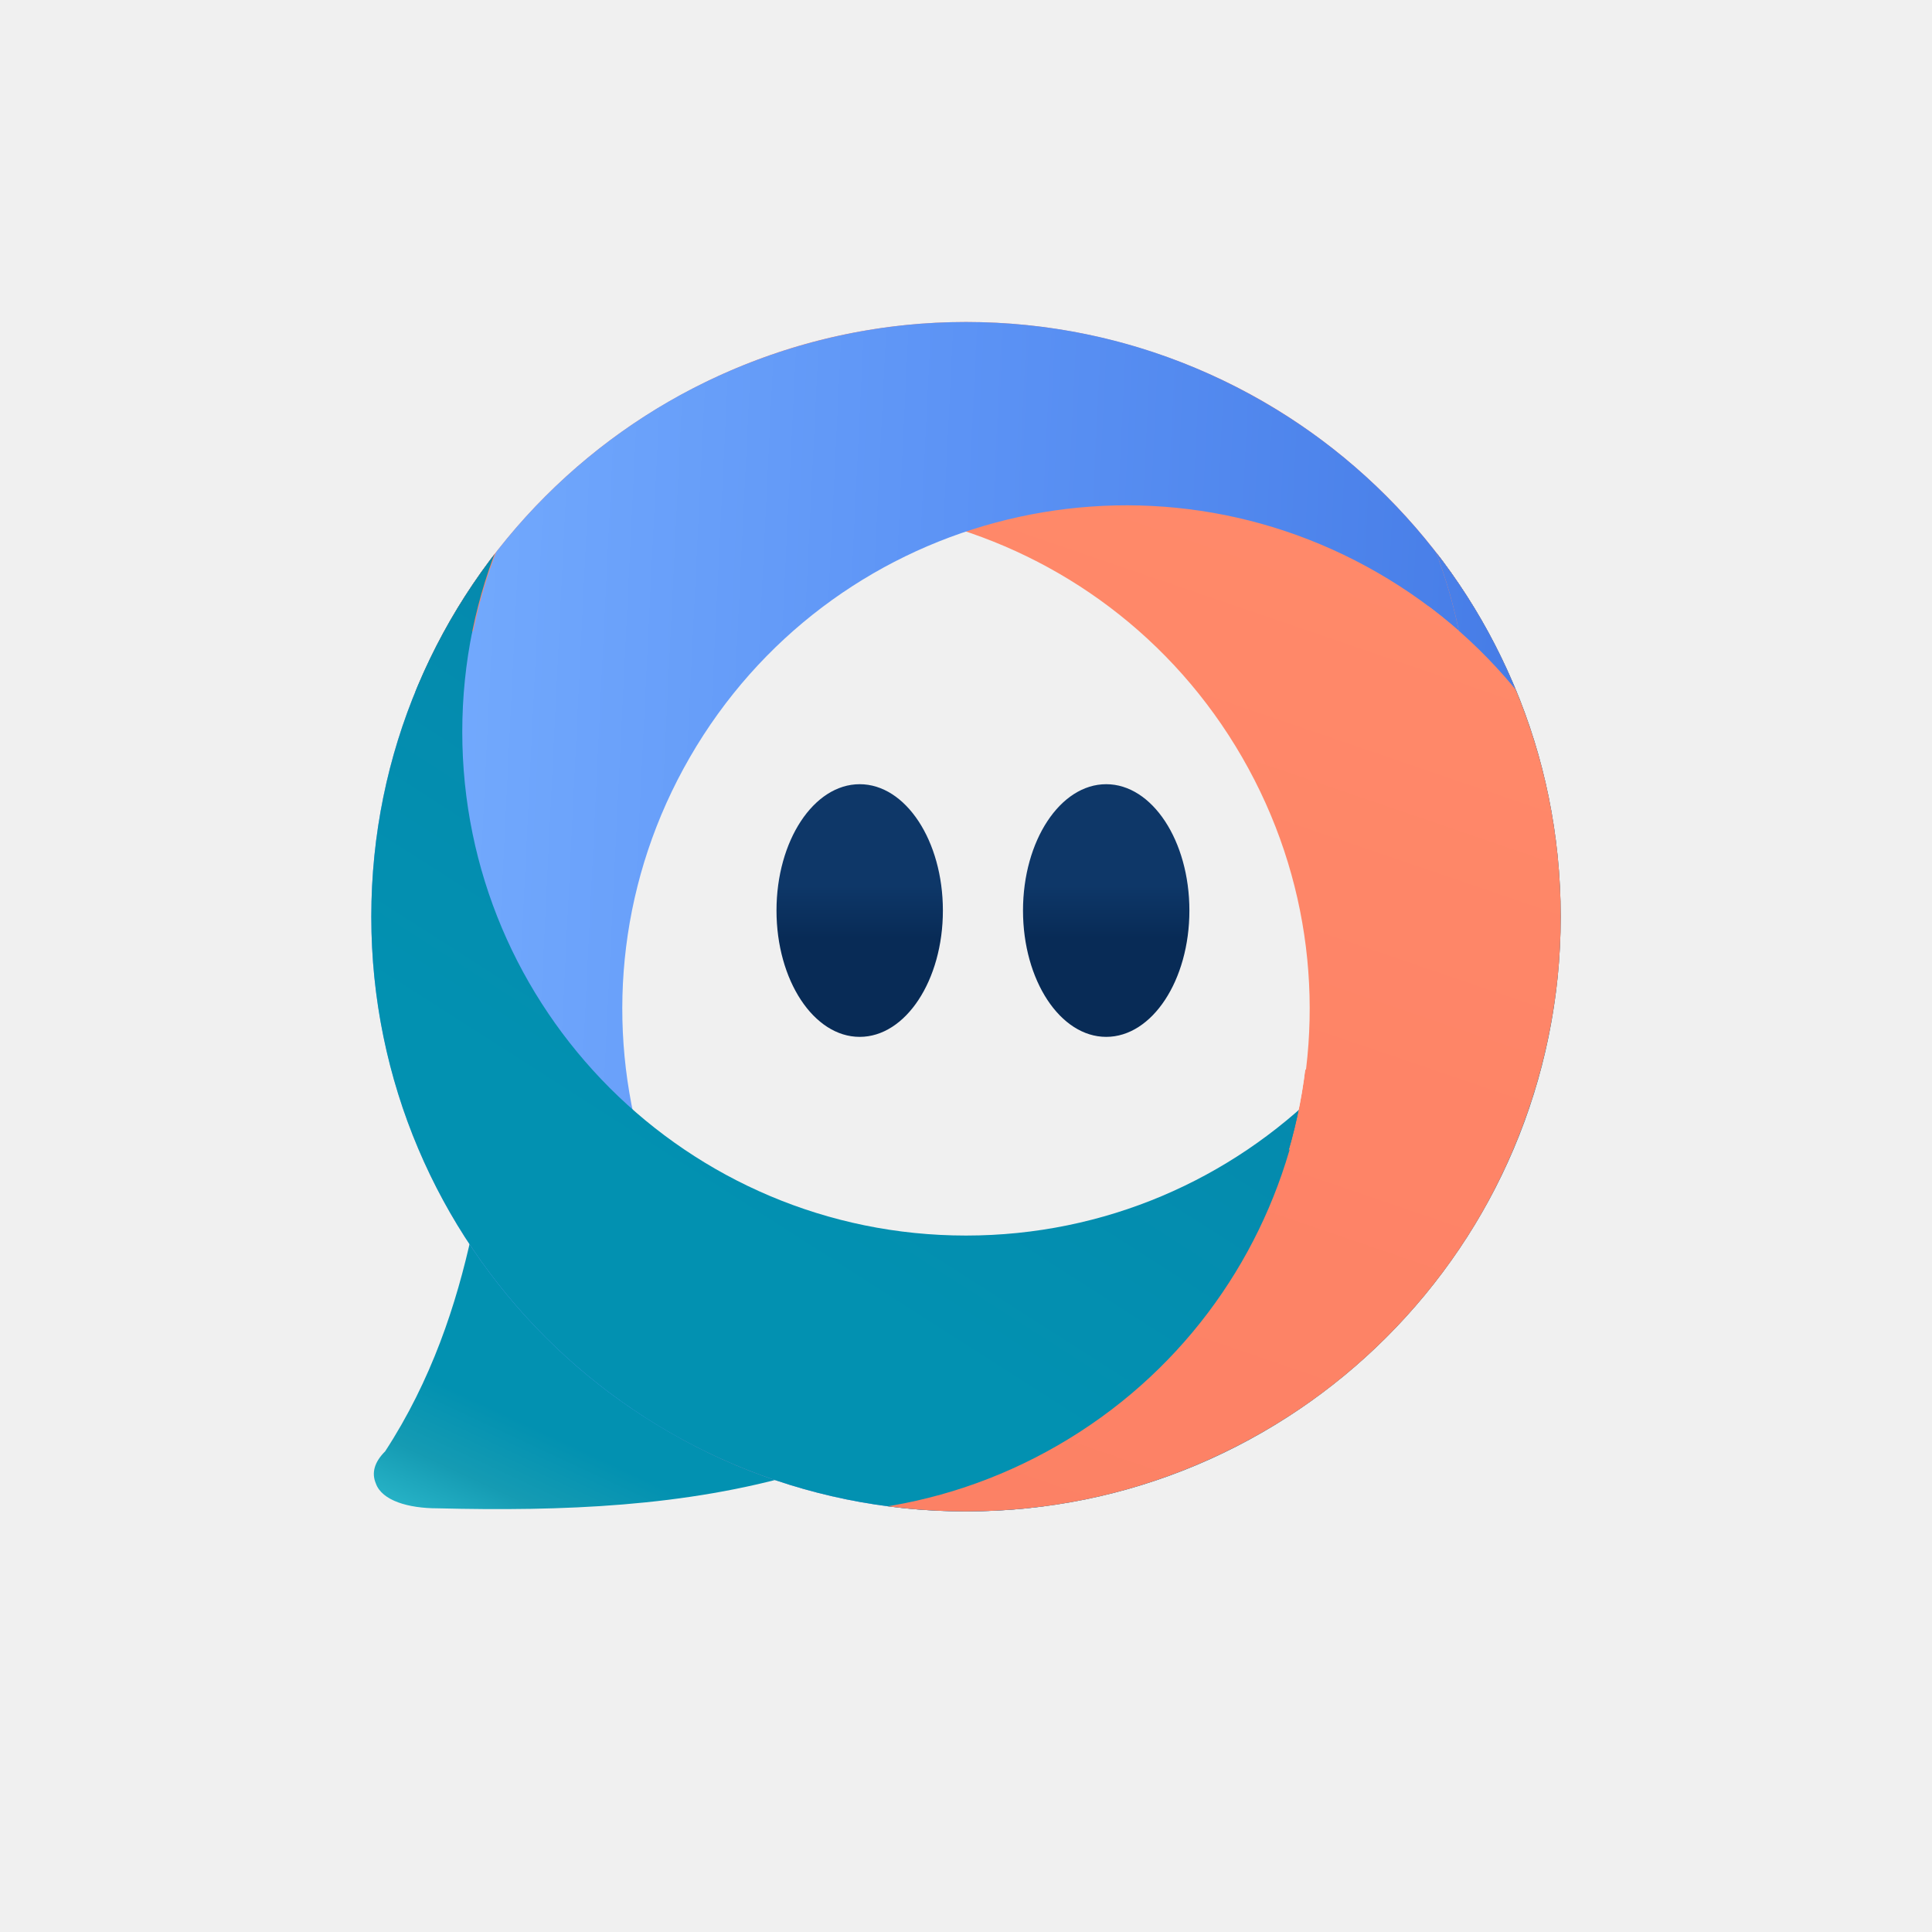
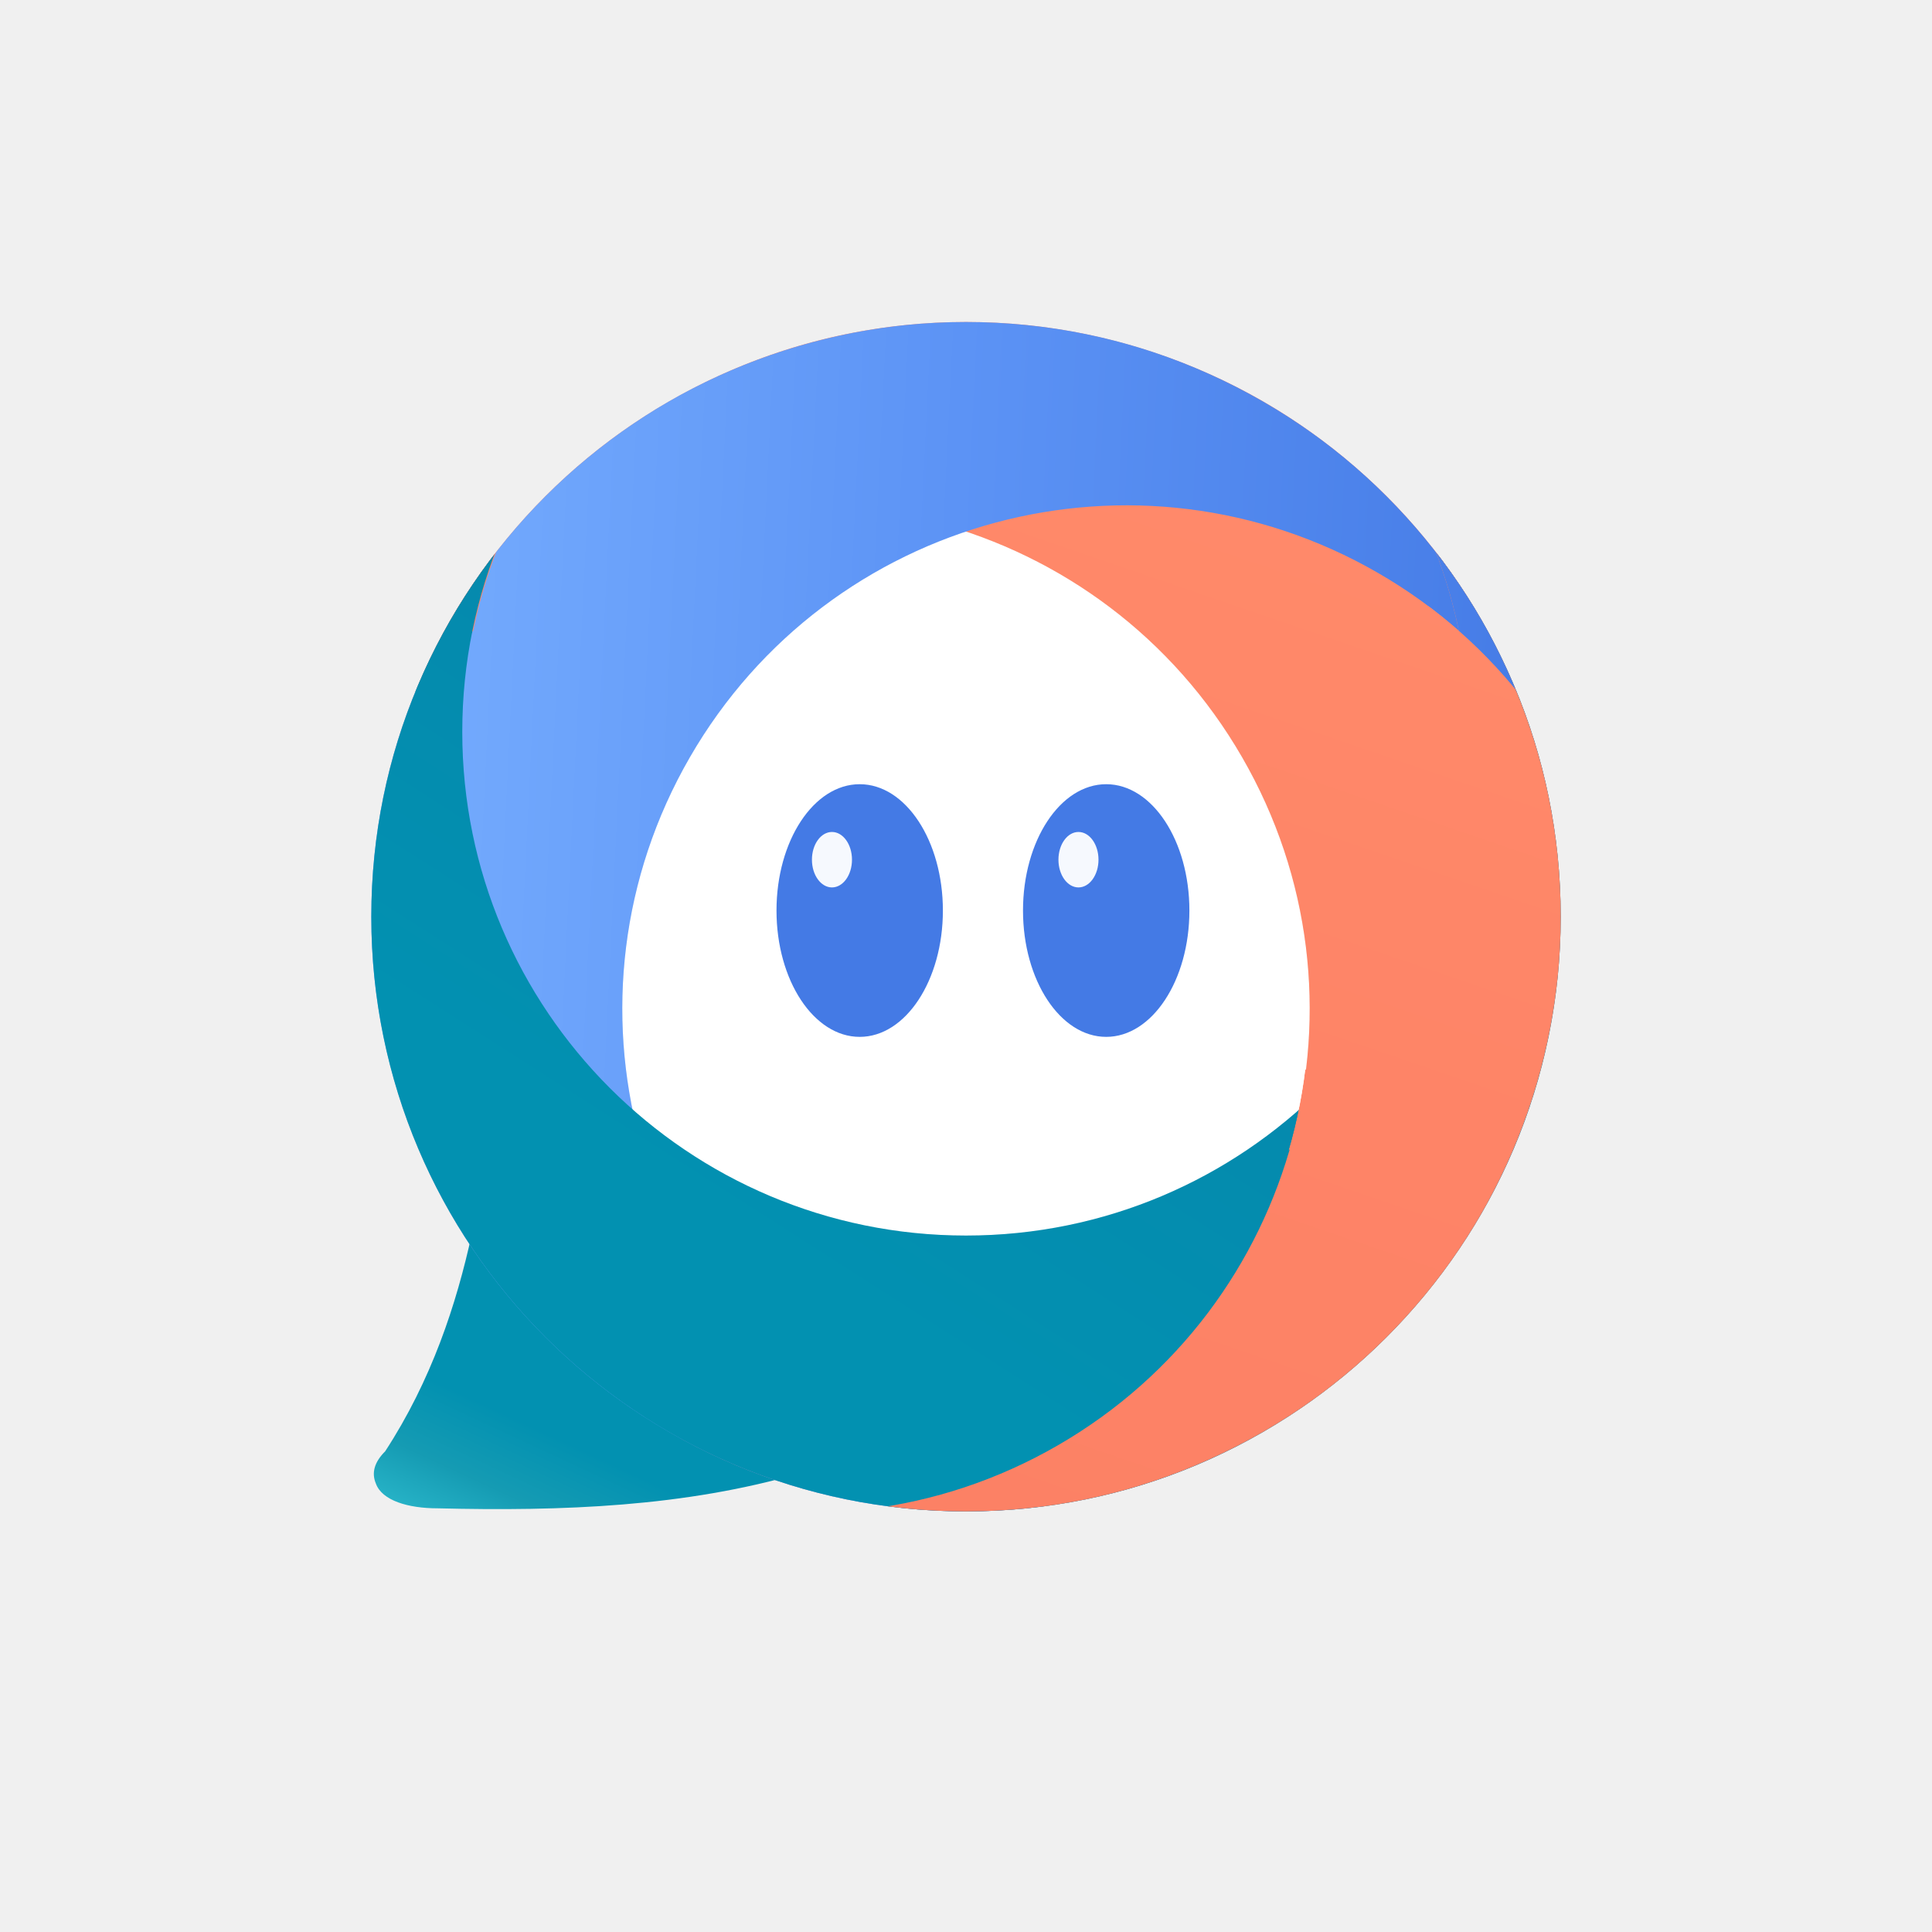
<svg xmlns="http://www.w3.org/2000/svg" width="1254" height="1254" viewBox="0 0 1254 1254" role="img" aria-labelledby="title desc">
  <defs>
    <radialGradient id="background" cx="627" cy="539" r="980" gradientUnits="userSpaceOnUse">
      <stop offset="0" stop-color="#fffaf2" />
      <stop offset="0.58" stop-color="#fef9ef" />
      <stop offset="1" stop-color="#fcf7eb" />
    </radialGradient>
    <linearGradient id="topLeaf" x1="350" y1="260" x2="720" y2="980" gradientUnits="userSpaceOnUse">
      <stop offset="0" stop-color="#78afff" />
      <stop offset="0.5" stop-color="#5c93f5" />
      <stop offset="1" stop-color="#447ae5" />
    </linearGradient>
    <linearGradient id="darkLeaf" x1="900" y1="470" x2="580" y2="970" gradientUnits="userSpaceOnUse">
      <stop offset="0" stop-color="#0291b1" />
      <stop offset="0.5" stop-color="#0589ad" />
      <stop offset="1" stop-color="#0879a1" />
    </linearGradient>
    <linearGradient id="coralLeaf" x1="530" y1="230" x2="1010" y2="780" gradientUnits="userSpaceOnUse">
      <stop offset="0" stop-color="#ff8a6a" />
      <stop offset="0.5" stop-color="#fe8467" />
      <stop offset="1" stop-color="#fc8165" />
    </linearGradient>
    <linearGradient id="coralSeam" x1="894.599" y1="328.496" x2="658.285" y2="1019.188" gradientUnits="userSpaceOnUse">
      <stop offset="0" stop-color="#ff8a6a" />
      <stop offset="0.5" stop-color="#fe8467" />
      <stop offset="1" stop-color="#fc8165" />
    </linearGradient>
    <linearGradient id="tailGradient" x1="320" y1="800" x2="241" y2="970" gradientUnits="userSpaceOnUse">
      <stop offset="0" stop-color="#0291b1" />
      <stop offset="0.55" stop-color="#0291b1" />
      <stop offset="0.8" stop-color="#159bb3" />
      <stop offset="1" stop-color="#27b3c7" />
    </linearGradient>
-     <linearGradient id="eye" x1="0" y1="575" x2="0" y2="609" gradientUnits="userSpaceOnUse">
-       <stop offset="0" stop-color="#0e3768" />
-       <stop offset="1" stop-color="#082b56" />
-     </linearGradient>
    <clipPath id="outerCircle" clipPathUnits="userSpaceOnUse">
      <circle cx="627" cy="595" r="386" />
    </clipPath>
    <path id="leaf" fill-rule="evenodd" clip-rule="evenodd" d="M627 209 A386 386 0 1 1 627 981 A386 386 0 1 1 627 209Z M627 388.044 A326.956 326.956 0 1 1 627 1041.956 A326.956 326.956 0 1 1 627 388.044Z" />
    <path id="leafClipExpanded" fill-rule="evenodd" clip-rule="evenodd" d="M627 208.5 A386.5 386.5 0 1 1 627 981.5 A386.5 386.5 0 1 1 627 208.5Z M627 388.544 A326.456 326.456 0 1 1 627 1041.456 A326.456 326.456 0 1 1 627 388.544Z" />
+     <circle id="faceConstructionCircle" cx="627" cy="715" r="326.956" />
    <circle id="darkConstructionCircle" cx="627" cy="475" r="326.956" />
+     <clipPath id="faceCoralCircle" clipPathUnits="userSpaceOnUse">
+       <use href="#faceConstructionCircle" transform="rotate(60 627 595)" />
+     </clipPath>
+     <clipPath id="faceDarkCircle" clipPathUnits="userSpaceOnUse">
+       <use href="#faceConstructionCircle" transform="rotate(180 627 595)" />
+     </clipPath>
+     <clipPath id="faceTopCircle" clipPathUnits="userSpaceOnUse">
+       <use href="#faceConstructionCircle" transform="rotate(300 627 595)" />
+     </clipPath>
    <clipPath id="coralLeafClip" clipPathUnits="userSpaceOnUse">
      <use href="#leafClipExpanded" transform="rotate(60 627 595)" />
    </clipPath>
    <clipPath id="darkLeafClip" clipPathUnits="userSpaceOnUse">
      <use href="#leafClipExpanded" transform="rotate(180 627 595)" />
    </clipPath>
    <clipPath id="topLeafClip" clipPathUnits="userSpaceOnUse">
      <use href="#leafClipExpanded" transform="rotate(300 627 595)" />
    </clipPath>
    <clipPath id="upperRightOverlap" clipPathUnits="userSpaceOnUse">
      <rect x="627" y="0" width="627" height="595" />
    </clipPath>
    <clipPath id="upperLeftOverlap" clipPathUnits="userSpaceOnUse">
      <rect x="0" y="0" width="627" height="595" />
    </clipPath>
    <clipPath id="rightHalf" clipPathUnits="userSpaceOnUse">
      <rect x="627" y="0" width="627" height="1254" />
    </clipPath>
    <mask id="outsideTopLeaf" x="0" y="0" width="1254" height="1254" maskUnits="userSpaceOnUse" maskContentUnits="userSpaceOnUse" style="mask-type:luminance">
      <rect width="1254" height="1254" fill="white" />
      <use href="#leaf" transform="rotate(300 627 595)" fill="black" />
    </mask>
  </defs>
  <path d="M325 680 C315 745 310 850 250 942 C243 949 241 956 244 963 C248 974 265 979 284 979 C365 981 445 978 520 956 C470 850 400 740 325 680Z" fill="url(#tailGradient)" />
+   <g clip-path="url(#faceCoralCircle)">
+     <g clip-path="url(#faceDarkCircle)">
+       <g clip-path="url(#faceTopCircle)">
+         <rect width="1254" height="1254" fill="#ffffff" />
+       </g>
+     </g>
+   </g>
  <g clip-path="url(#outerCircle)">
    <use href="#leaf" transform="rotate(60 627 595)" fill="url(#coralLeaf)" />
    <use href="#leaf" transform="rotate(300 627 595)" fill="url(#topLeaf)" />
    <use href="#leaf" transform="rotate(180 627 595)" fill="url(#darkLeaf)" />
    <g clip-path="url(#coralLeafClip)">
      <g clip-path="url(#darkLeafClip)">
        <use href="#leaf" transform="rotate(60 627 595)" fill="url(#coralLeaf)" />
      </g>
    </g>
    <g clip-path="url(#coralLeafClip)" mask="url(#outsideTopLeaf)">
      <g clip-path="url(#rightHalf)">
        <use href="#darkConstructionCircle" fill="none" stroke="url(#coralSeam)" stroke-width="32" />
      </g>
    </g>
    <g clip-path="url(#coralLeafClip)">
      <g clip-path="url(#darkLeafClip)">
        <g clip-path="url(#topLeafClip)">
          <g clip-path="url(#upperRightOverlap)">
            <use href="#leaf" transform="rotate(300 627 595)" fill="url(#topLeaf)" />
          </g>
          <g clip-path="url(#upperLeftOverlap)">
            <use href="#leaf" transform="rotate(180 627 595)" fill="url(#darkLeaf)" />
          </g>
        </g>
      </g>
    </g>
  </g>
-   <ellipse cx="558" cy="591" rx="54" ry="82" fill="url(#eye)" />
-   <ellipse cx="718" cy="591" rx="54" ry="82" fill="url(#eye)" />
+   <ellipse cx="558" cy="591" rx="54" ry="82" fill="#447ae5" />
+   <ellipse cx="718" cy="591" rx="54" ry="82" fill="#447ae5" />
+   <ellipse cx="540" cy="558" rx="13" ry="18" fill="#ffffff" fill-opacity="0.95" />
+   <ellipse cx="700" cy="558" rx="13" ry="18" fill="#ffffff" fill-opacity="0.95" />
</svg>
